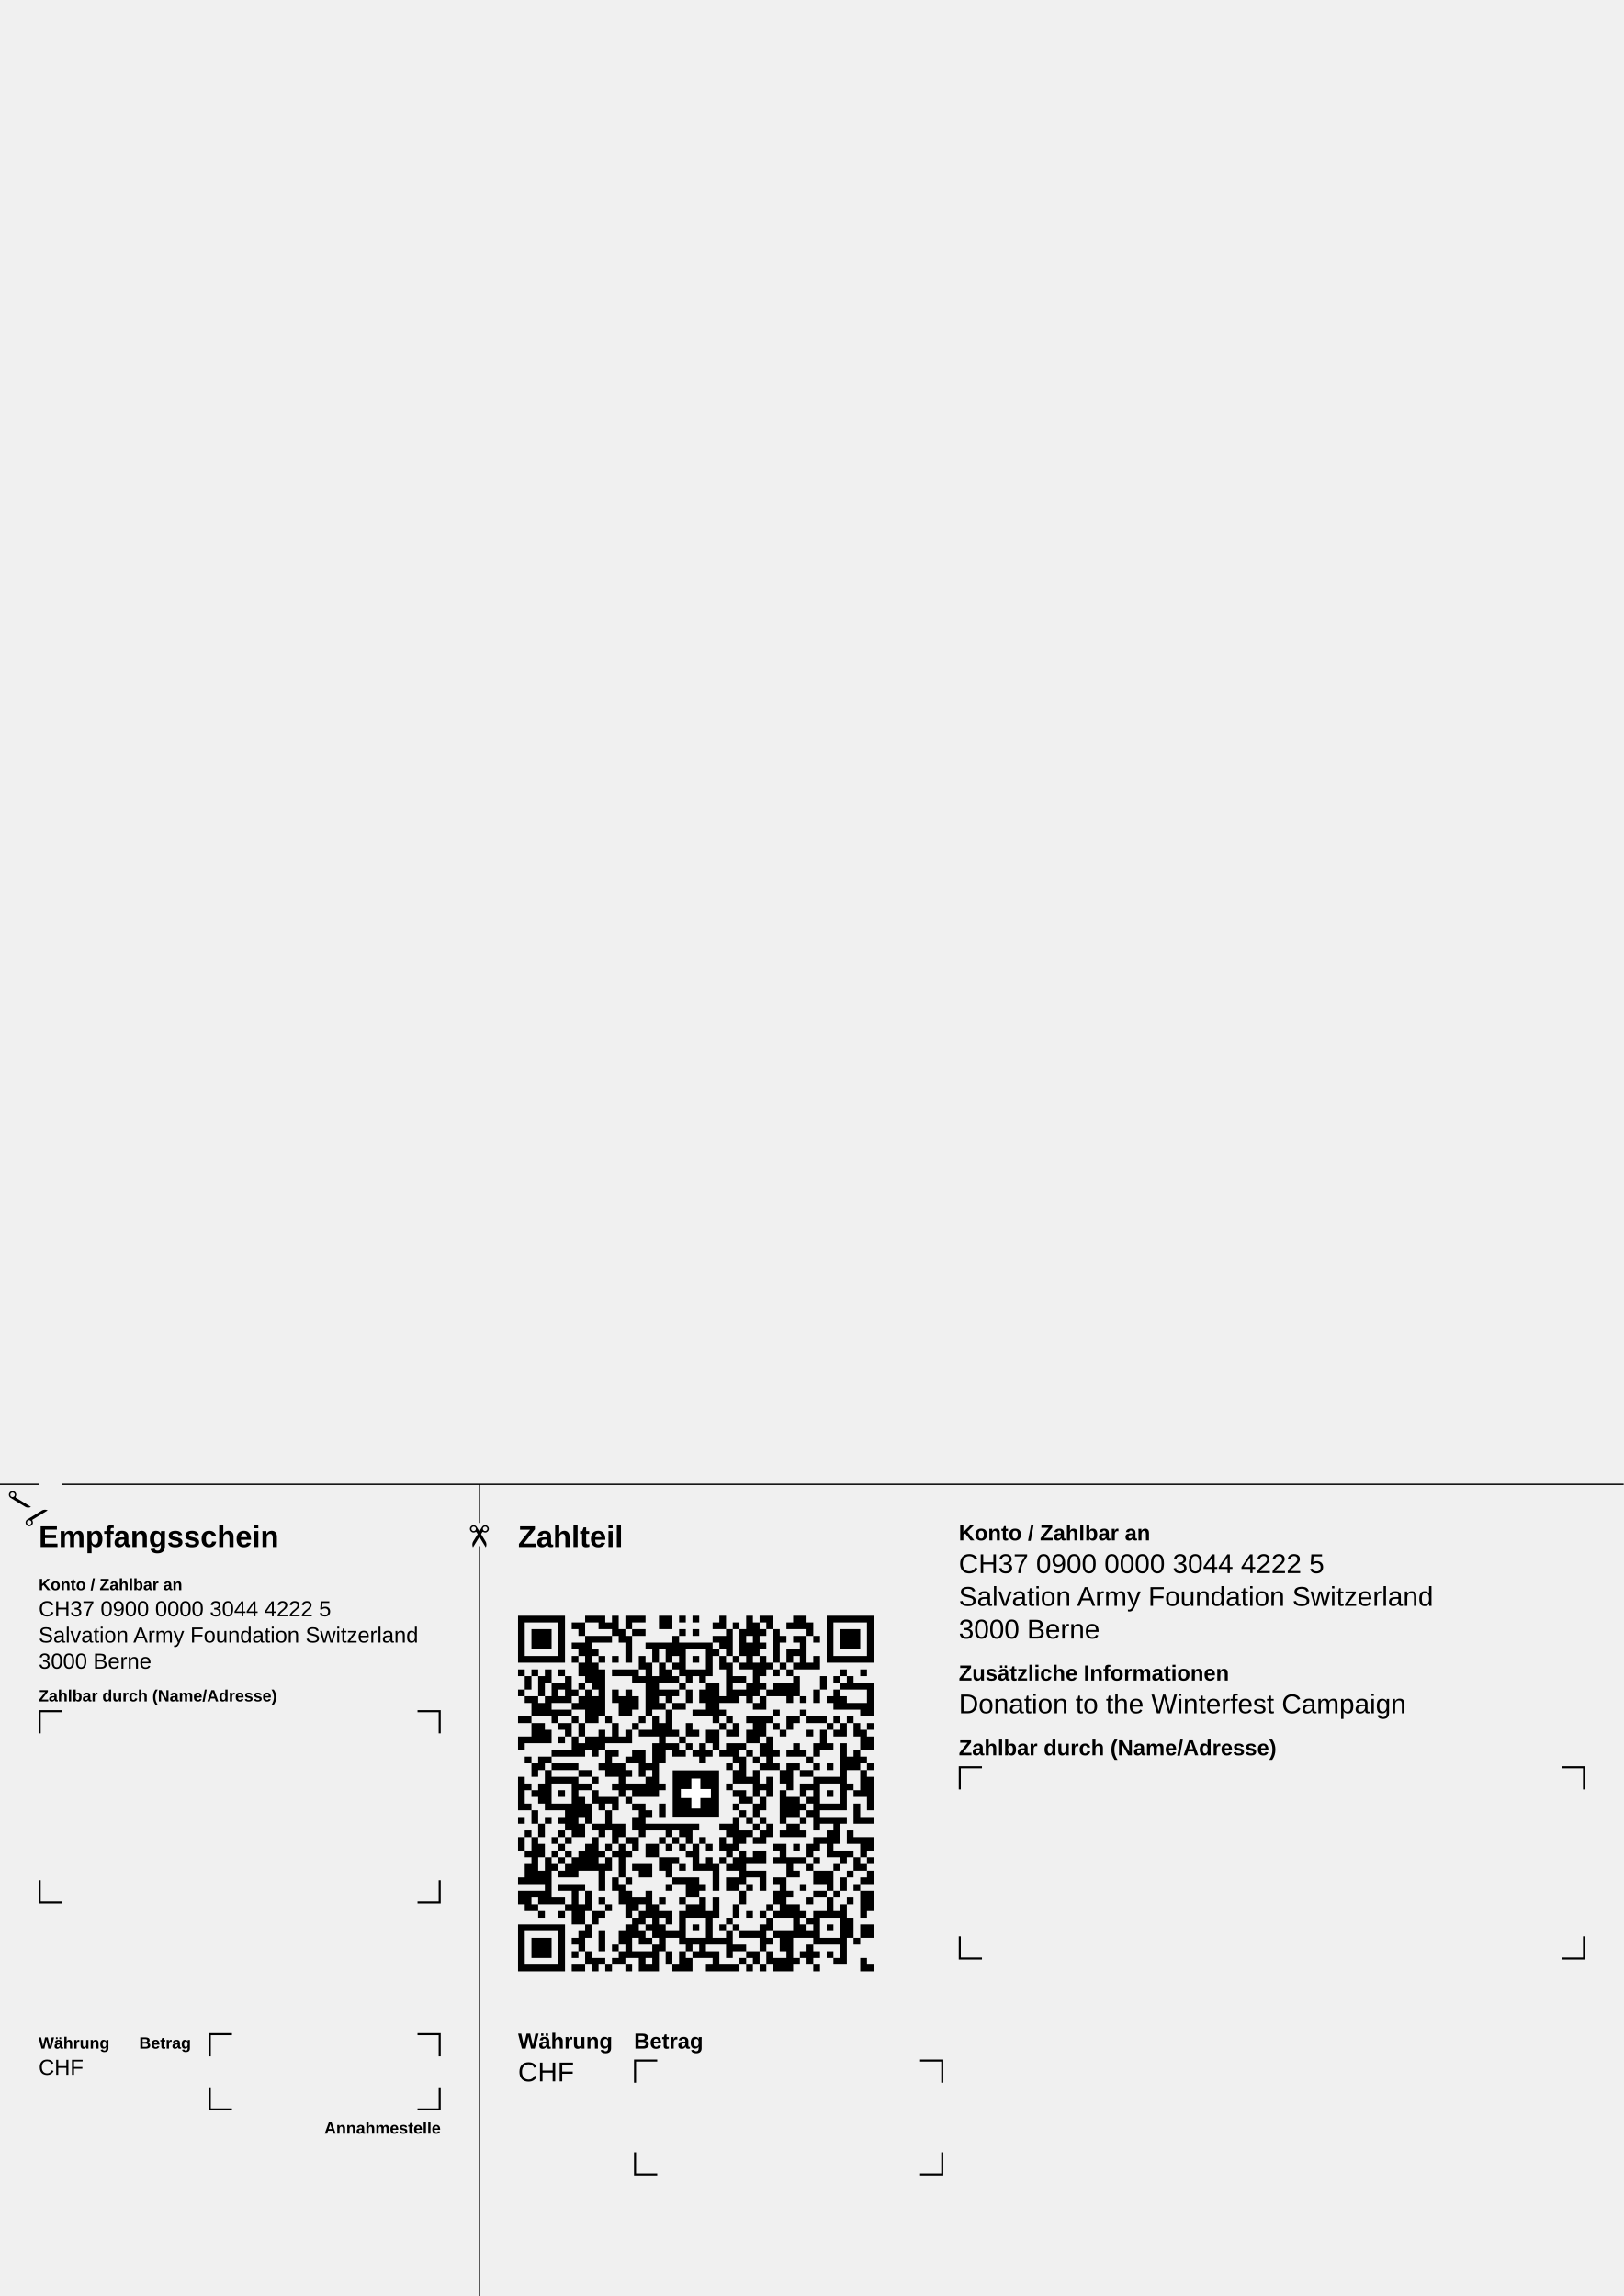
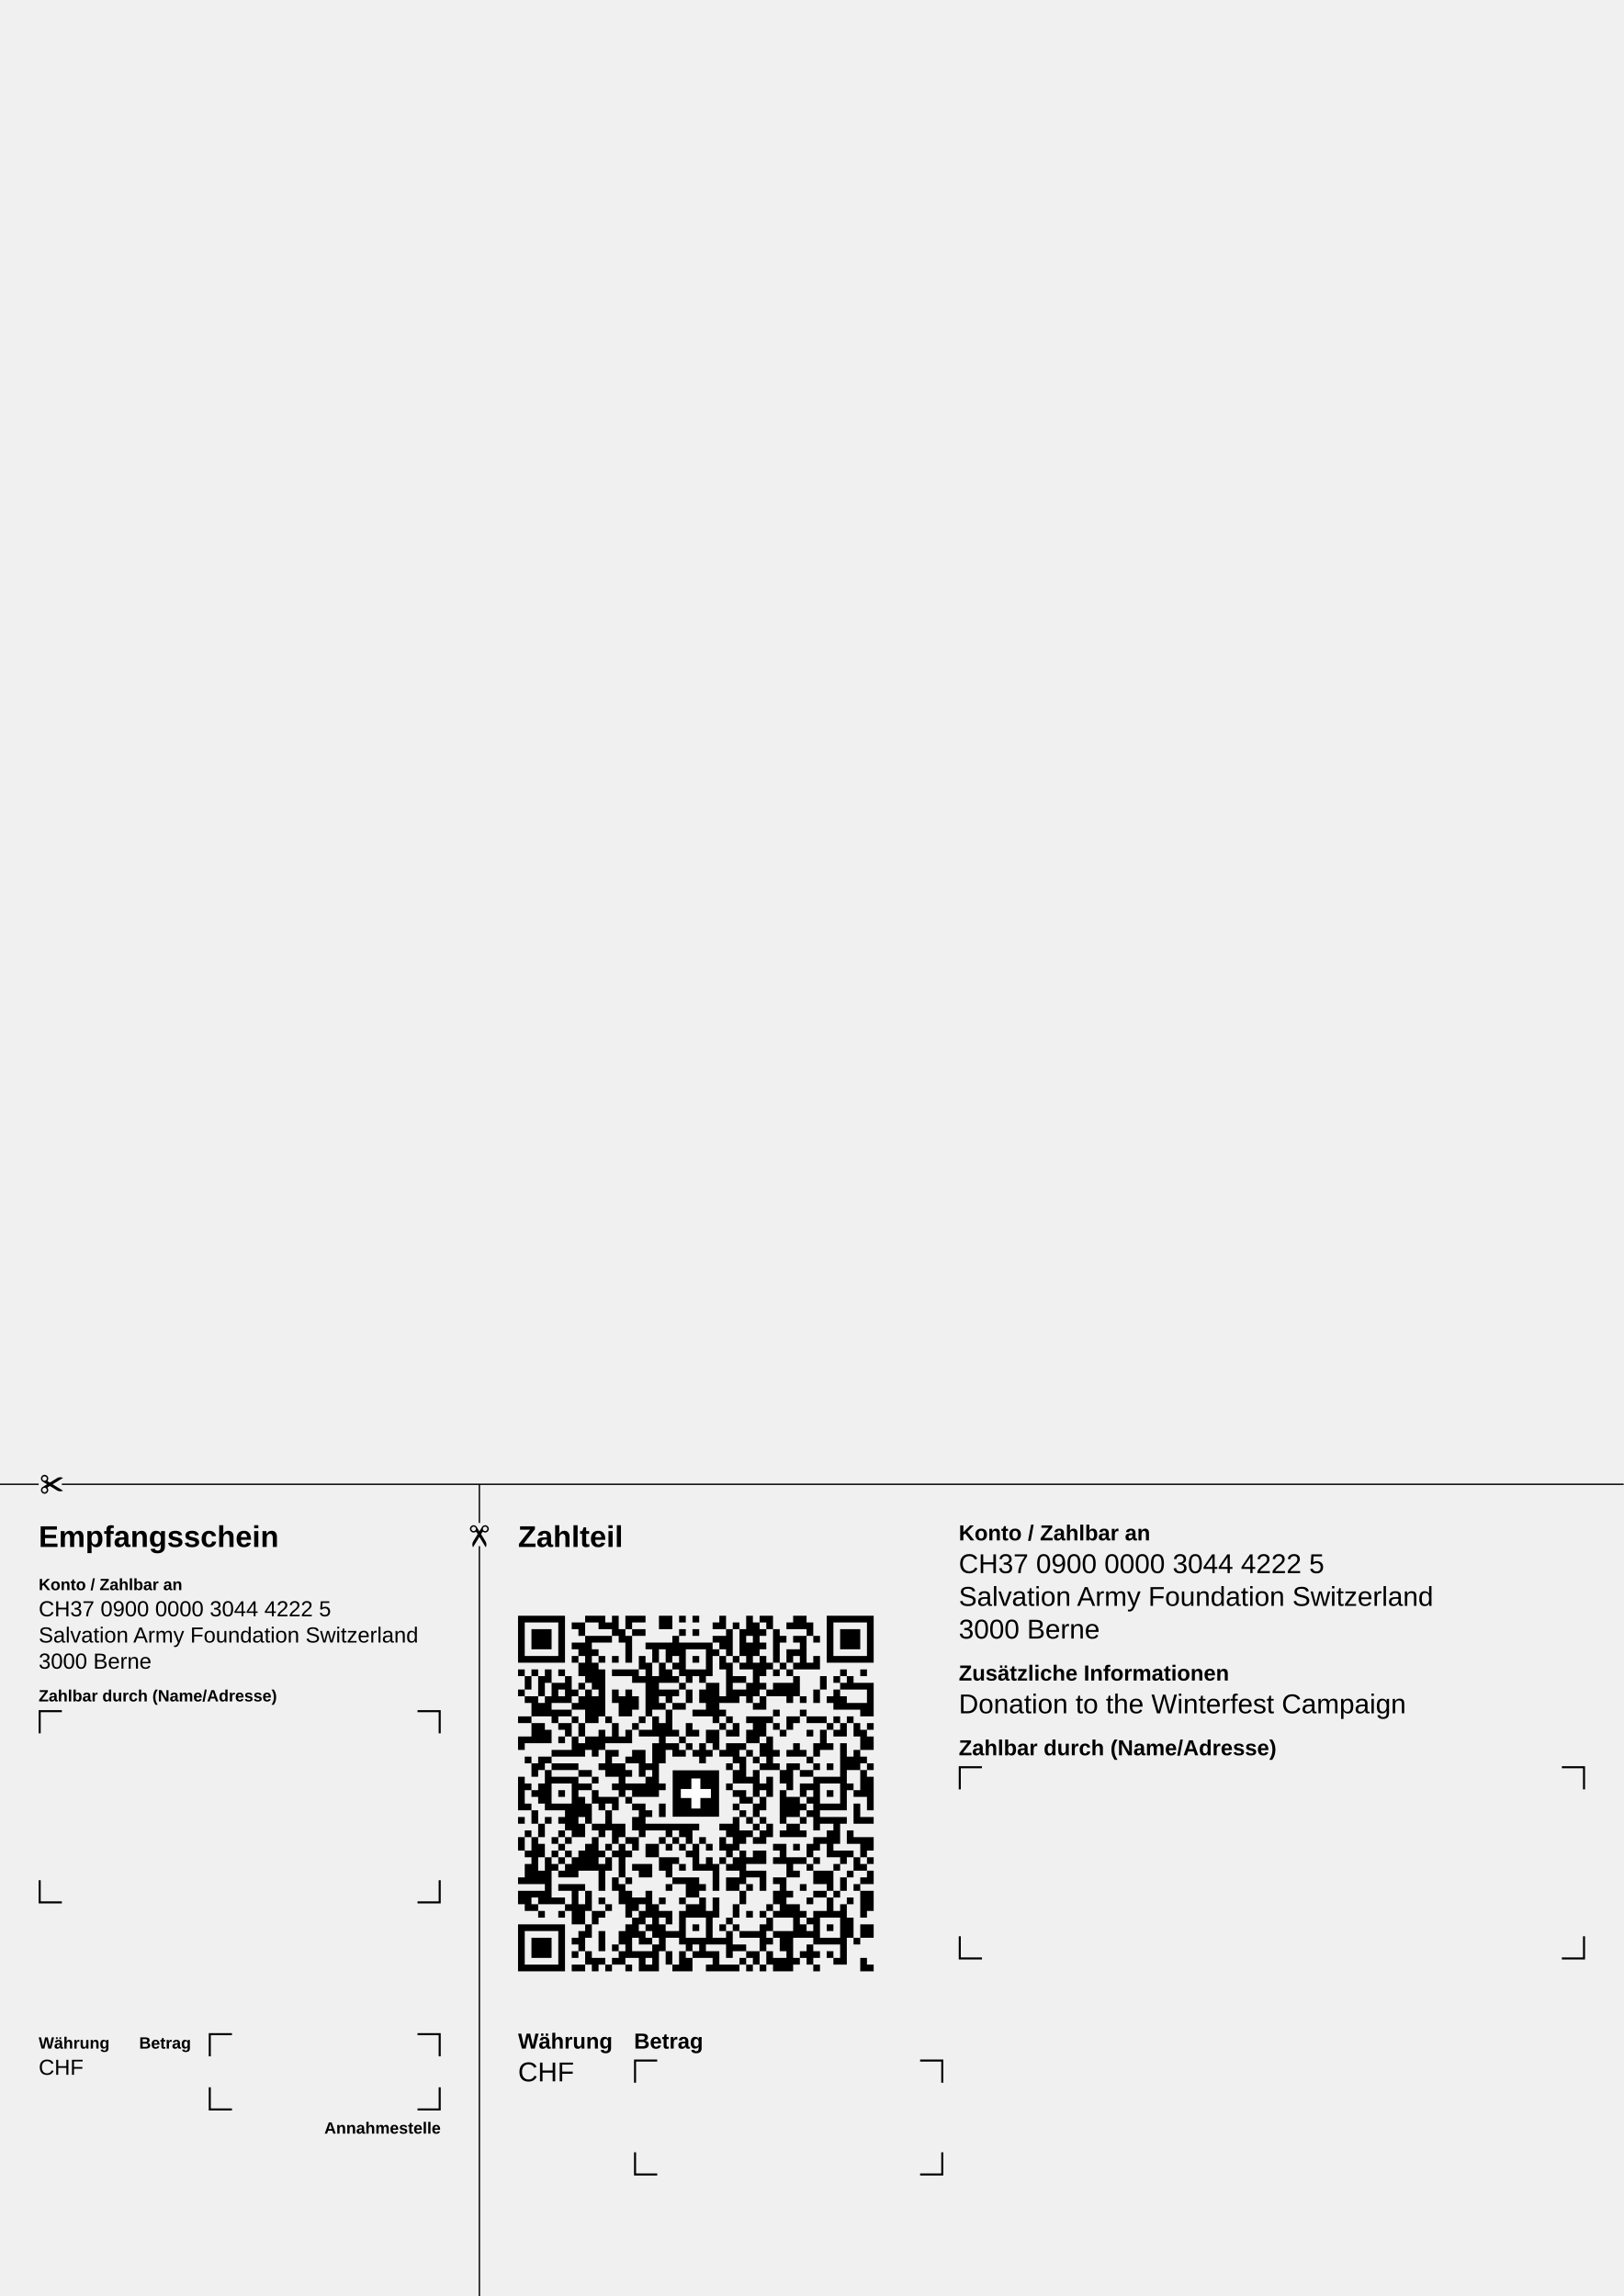
<svg xmlns="http://www.w3.org/2000/svg" width="210mm" height="297mm" version="1.1" viewBox="0 0 595.276 841.89">
  <g font-family="Liberation Sans, Arial, Helvetica" transform="translate(0 841.89)">
    <g transform="translate(189.921 -119.055) scale(2.46)">
      <path d="M0,-53h7v1h-7zm10,0h3v1h-3zm4,0h1v3h-1zm2,0h3v1h-3zm5,0h2v2h-2zm3,0h1v1h-1z m2,0h1v1h-1zm4,0h1v2h-1zm4,0h1v3h-1zm2,0h2v1h-2zm5,0h2v2h-2zm5,0h7v1h-7z m-46,1h1v6h-1zm6,0h1v6h-1zm2,0h2v1h-2zm4,0h2v1h-2zm4,0h1v1h-1zm13,0h1v1h-1z m3,0h1v1h-1zm3,0h1v5h-1zm2,0h1v1h-1zm3,0h1v1h-1zm3,0h1v2h-1zm3,0h1v6h-1z m6,0h1v6h-1zm-50,1h3v3h-3zm7,0h1v1h-1zm6,0h1v2h-1zm2,0h2v1h-2zm7,0h1v1h-1z m2,0h1v1h-1zm5,0h1v4h-1zm2,0h1v4h-1zm3,0h1v1h-1zm2,0h1v5h-1zm10,0h3v3h-3z m-38,1h1v7h-1zm1,0h3v1h-3zm5,0h1v4h-1zm7,0h1v3h-1zm6,0h2v1h-2zm10,0h1v1h-1z m2,0h2v1h-2zm3,0h1v1h-1zm-36,1h2v1h-2zm11,0h4v1h-4zm5,0h5v1h-5zm6,0h1v1h-1z m4,0h1v4h-1zm2,0h1v1h-1zm6,0h1v4h-1zm-33,1h1v1h-1zm2,0h1v1h-1zm9,0h1v2h-1z m2,0h1v2h-1zm2,0h1v4h-1zm4,0h1v4h-1zm1,0h1v1h-1zm11,0h2v1h-2zm-39,1h5v1h-5z m7,0h1v1h-1zm4,0h1v1h-1zm2,0h1v1h-1zm4,0h1v2h-1zm8,0h1v1h-1zm4,0h1v2h-1z m2,0h1v1h-1zm4,0h1v3h-1zm4,0h1v1h-1zm4,0h1v2h-1zm3,0h5v1h-5zm-38,1h1v2h-1z m2,0h1v4h-1zm8,0h1v8h-1zm2,0h1v3h-1zm2,0h1v1h-1zm8,0h1v6h-1zm2,0h1v1h-1z m2,0h1v5h-1zm2,0h1v1h-1zm2,0h1v1h-1zm2,0h1v1h-1zm2,0h1v1h-1zm-43,1h1v1h-1z m2,0h1v1h-1zm2,0h1v2h-1zm2,0h1v1h-1zm6,0h1v7h-1zm2,0h4v1h-4zm8,0h1v2h-1z m3,0h3v1h-3zm13,0h1v1h-1zm2,0h1v1h-1zm8,0h1v1h-1zm3,0h1v1h-1zm-50,1h1v2h-1z m2,0h1v3h-1zm4,0h1v4h-1zm10,0h2v1h-2zm3,0h1v5h-1zm3,0h1v1h-1zm2,0h1v1h-1z m2,0h1v1h-1zm5,0h2v1h-2zm9,0h1v3h-1zm4,0h1v2h-1zm2,0h1v1h-1zm2,0h1v2h-1z m-44,1h1v3h-1zm1,0h1v1h-1zm3,0h1v1h-1zm15,0h1v1h-1zm4,0h2v5h-2zm6,0h1v3h-1z m2,0h1v1h-1zm2,0h3v2h-3zm10,0h1v1h-1zm2,0h3v1h-3zm-50,1h1v1h-1zm8,0h1v1h-1z m2,0h1v5h-1zm4,0h1v2h-1zm2,0h1v4h-1zm5,0h3v1h-3zm4,0h1v2h-1zm2,0h1v2h-1z m5,0h2v1h-2zm5,0h1v1h-1zm7,0h1v2h-1zm3,0h1v3h-1zm5,0h1v4h-1zm-51,1h2v1h-2z m3,0h1v3h-1zm2,0h1v1h-1zm3,0h1v2h-1zm2,0h1v4h-1zm4,0h1v3h-1zm2,0h1v2h-1z m5,0h1v1h-1zm8,0h1v1h-1zm2,0h1v1h-1zm4,0h1v2h-1zm4,0h1v1h-1zm2,0h1v1h-1z m4,0h1v1h-1zm2,0h1v2h-1zm-46,1h2v2h-2zm6,0h1v1h-1zm13,0h1v1h-1zm2,0h2v1h-2z m12,0h1v1h-1zm14,0h3v1h-3zm-44,1h3v1h-3zm17,0h1v4h-1zm4,0h2v1h-2zm4,0h1v1h-1z m8,0h1v1h-1zm4,0h1v1h-1zm9,0h1v1h-1zm-51,1h2v1h-2zm5,0h1v1h-1zm3,0h1v1h-1z m5,0h1v1h-1zm5,0h1v1h-1zm2,0h1v3h-1zm9,0h1v1h-1zm2,0h1v1h-1zm3,0h4v1h-4z m6,0h2v1h-2zm3,0h3v1h-3zm4,0h1v1h-1zm2,0h1v1h-1zm-47,1h2v3h-2zm4,0h2v1h-2z m3,0h1v2h-1zm5,0h1v3h-1zm3,0h1v1h-1zm4,0h1v6h-1zm4,0h1v2h-1zm5,0h1v1h-1z m2,0h1v2h-1zm3,0h2v2h-2zm3,0h1v1h-1zm2,0h1v1h-1zm6,0h1v1h-1zm2,0h1v2h-1z m2,0h1v2h-1zm2,0h1v1h-1zm-48,1h1v2h-1zm3,0h1v1h-1zm5,0h1v3h-1zm4,0h1v2h-1z m2,0h2v1h-2zm5,0h1v1h-1zm3,0h1v1h-1zm2,0h2v2h-2zm3,0h1v1h-1zm3,0h1v2h-1z m5,0h1v1h-1zm4,0h1v1h-1zm2,0h1v3h-1zm2,0h1v1h-1zm4,0h1v3h-1zm-51,1h2v1h-2z m6,0h1v1h-1zm2,0h1v3h-1zm2,0h2v2h-2zm3,0h1v1h-1zm2,0h1v1h-1zm9,0h1v1h-1z m11,0h1v1h-1zm2,0h1v5h-1zm15,0h1v2h-1zm-52,1h1v1h-1zm9,0h1v2h-1zm11,0h1v8h-1z m2,0h2v1h-2zm3,0h1v1h-1zm2,0h1v3h-1zm2,0h1v1h-1zm2,0h2v2h-2zm2,0h1v1h-1z m3,0h1v2h-1zm5,0h1v2h-1zm3,0h1v2h-1zm2,0h1v1h-1zm2,0h1v10h-1zm-43,1h3v1h-3z m6,0h1v1h-1zm2,0h1v4h-1zm1,0h1v1h-1zm3,0h2v2h-2zm6,0h2v1h-2zm3,0h1v1h-1z m2,0h1v1h-1zm2,0h1v1h-1zm4,0h1v1h-1zm4,0h1v1h-1zm2,0h1v1h-1zm2,0h1v1h-1z m8,0h1v3h-1zm-49,1h1v1h-1zm2,0h2v1h-2zm13,0h1v1h-1zm16,0h2v1h-2zm3,0h1v1h-1z m8,0h1v1h-1zm6,0h1v2h-1zm2,0h1v1h-1zm-49,1h2v1h-2zm3,0h4v1h-4zm7,0h1v1h-1z m2,0h2v2h-2zm4,0h2v1h-2zm13,0h1v1h-1zm2,0h1v3h-1zm3,0h1v1h-1zm2,0h1v1h-1z m2,0h1v4h-1zm1,0h1v1h-1zm3,0h1v1h-1zm2,0h1v1h-1zm6,0h1v1h-1zm-50,1h1v1h-1z m2,0h1v6h-1zm5,0h2v1h-2zm7,0h1v1h-1zm2,0h1v1h-1zm14,0h1v2h-1zm3,0h1v4h-1z m4,0h1v2h-1zm3,0h2v1h-2zm9,0h1v4h-1zm-51,1h1v5h-1zm5,0h4v1h-4zm6,0h1v1h-1z m4,0h1v3h-1zm4,0h1v3h-1zm15,0h1v1h-1zm3,0h1v3h-1zm7,0h1v8h-1zm1,0h3v1h-3z m7,0h1v5h-1zm-51,1h1v1h-1zm2,0h1v3h-1zm5,0h1v8h-1zm1,0h2v1h-2zm5,0h1v1h-1z m2,0h3v1h-3zm5,0h1v1h-1zm10,0h1v1h-1zm5,0h1v1h-1zm6,0h2v1h-2zm7,0h1v1h-1z m-47,1h1v1h-1zm4,0h1v1h-1zm5,0h1v2h-1zm6,0h2v1h-2zm15,0h2v1h-2zm7,0h1v5h-1z m3,0h1v1h-1zm4,0h1v1h-1zm4,0h1v1h-1zm-41,1h1v3h-1zm3,0h3v1h-3zm4,0h1v1h-1z m17,0h2v1h-2zm3,0h1v2h-1zm4,0h2v3h-2zm3,0h1v1h-1zm-42,1h1v1h-1zm4,0h3v1h-3z m5,0h1v3h-1zm2,0h1v1h-1zm2,0h1v1h-1zm3,0h2v1h-2zm4,0h1v2h-1zm11,0h1v1h-1z m3,0h1v2h-1zm7,0h1v1h-1zm3,0h3v1h-3zm5,0h1v3h-1zm-48,1h1v2h-1zm5,0h1v3h-1z m6,0h1v3h-1zm5,0h1v4h-1zm1,0h1v1h-1zm14,0h1v1h-1zm10,0h1v1h-1zm-43,1h1v1h-1z m4,0h1v1h-1zm2,0h1v1h-1zm11,0h1v2h-1zm15,0h1v5h-1zm2,0h1v1h-1zm2,0h1v1h-1z m6,0h1v1h-1zm3,0h4v1h-4zm6,0h2v1h-2zm-48,1h1v2h-1zm6,0h1v2h-1zm2,0h2v1h-2z m3,0h2v2h-2zm5,0h8v1h-8zm11,0h2v1h-2zm5,0h1v1h-1zm2,0h1v2h-1zm3,0h2v2h-2z m7,0h1v3h-1zm-46,1h1v1h-1zm5,0h1v1h-1zm6,0h1v1h-1zm10,0h1v1h-1zm2,0h2v1h-2z m7,0h1v1h-1zm2,0h2v1h-2zm3,0h1v2h-1zm3,0h1v1h-1zm3,0h1v1h-1zm4,0h1v4h-1z m3,0h1v2h-1zm-49,1h1v2h-1zm2,0h1v7h-1zm3,0h1v1h-1zm2,0h1v1h-1zm4,0h1v5h-1z m3,0h1v1h-1zm2,0h2v1h-2zm5,0h1v1h-1zm2,0h1v1h-1zm2,0h1v1h-1zm2,0h1v1h-1z m3,0h1v2h-1zm3,0h1v1h-1zm2,0h1v1h-1zm9,0h2v1h-2zm6,0h3v1h-3zm-47,1h1v2h-1z m3,0h1v1h-1zm4,0h1v4h-1zm3,0h1v1h-1zm2,0h1v5h-1zm2,0h1v1h-1zm2,0h2v2h-2z m3,0h1v1h-1zm2,0h1v1h-1zm2,0h1v4h-1zm2,0h1v1h-1zm3,0h1v2h-1zm7,0h2v1h-2z m3,0h1v1h-1zm2,0h2v1h-2zm8,0h2v1h-2zm-50,1h1v1h-1zm4,0h1v1h-1zm2,0h1v1h-1z m2,0h1v3h-1zm3,0h1v1h-1zm2,0h1v1h-1zm2,0h1v1h-1zm9,0h1v1h-1zm8,0h1v5h-1z m2,0h2v2h-2zm4,0h1v2h-1zm4,0h1v1h-1zm4,0h3v1h-3zm4,0h1v1h-1zm-47,1h1v7h-1z m2,0h1v1h-1zm2,0h1v3h-1zm5,0h1v2h-1zm8,0h2v2h-2zm2,0h1v1h-1zm5,0h1v2h-1z m2,0h1v1h-1zm2,0h1v2h-1zm2,0h1v1h-1zm4,0h1v1h-1zm2,0h3v1h-3zm4,0h1v1h-1z m4,0h1v1h-1zm2,0h1v2h-1zm2,0h1v1h-1zm-51,1h1v3h-1zm4,0h1v1h-1zm2,0h1v2h-1z m5,0h1v4h-1zm5,0h3v1h-3zm7,0h1v1h-1zm3,0h1v1h-1zm2,0h1v4h-1zm2,0h1v1h-1z m9,0h1v2h-1zm3,0h1v1h-1zm4,0h1v1h-1zm4,0h1v1h-1zm-48,1h1v2h-1zm3,0h1v1h-1z m12,0h2v1h-2zm4,0h1v1h-1zm12,0h3v1h-3zm7,0h1v1h-1zm3,0h3v2h-3zm5,0h1v1h-1z m3,0h1v2h-1zm-52,1h1v1h-1zm14,0h1v2h-1zm2,0h1v1h-1zm7,0h4v1h-4zm8,0h2v2h-2z m5,0h1v2h-1zm2,0h2v1h-2zm10,0h1v2h-1zm3,0h1v1h-1zm-45,1h4v1h-4zm9,0h1v3h-1z m7,0h1v1h-1zm3,0h2v2h-2zm2,0h1v1h-1zm7,0h1v1h-1zm5,0h1v5h-1zm3,0h1v1h-1z m4,0h1v1h-1zm4,0h1v1h-1zm-50,1h4v1h-4zm8,0h1v5h-1zm2,0h1v3h-1zm6,0h1v4h-1z m3,0h1v4h-1zm14,0h1v2h-1zm5,0h1v2h-1zm2,0h1v1h-1zm4,0h2v1h-2zm3,0h1v1h-1z m4,0h2v3h-2zm-51,1h2v1h-2zm3,0h1v1h-1zm2,0h2v1h-2zm7,0h1v1h-1zm5,0h2v1h-2z m4,0h1v1h-1zm3,0h1v1h-1zm3,0h1v3h-1zm2,0h1v3h-1zm14,0h1v1h-1zm3,0h1v3h-1z m3,0h1v1h-1zm-48,1h2v1h-2zm6,0h1v1h-1zm2,0h1v3h-1zm4,0h1v1h-1zm4,0h1v1h-1z m3,0h1v5h-1zm5,0h2v2h-2zm7,0h1v2h-1zm5,0h1v1h-1zm3,0h2v2h-2zm8,0h1v9h-1z m-45,1h1v1h-1zm3,0h1v1h-1zm5,0h2v1h-2zm7,0h1v2h-1zm3,0h2v1h-2zm3,0h1v5h-1z m4,0h1v5h-1zm6,0h1v1h-1zm2,0h1v1h-1zm2,0h1v1h-1zm4,0h1v1h-1zm2,0h1v5h-1z m1,0h1v1h-1zm2,0h1v1h-1zm4,0h1v1h-1zm-40,1h1v1h-1zm6,0h1v3h-1zm5,0h1v1h-1z m9,0h1v1h-1zm6,0h1v2h-1zm4,0h1v3h-1zm2,0h1v1h-1zm6,0h1v3h-1zm-49,1h7v1h-7z m10,0h1v2h-1zm6,0h1v5h-1zm3,0h1v1h-1zm2,0h1v4h-1zm5,0h1v1h-1zm4,0h1v1h-1z m2,0h1v1h-1zm4,0h1v4h-1zm6,0h1v2h-1zm4,0h1v1h-1zm5,0h2v2h-2zm-51,1h1v6h-1z m6,0h1v6h-1zm3,0h1v3h-1zm3,0h1v3h-1zm3,0h1v2h-1zm3,0h1v2h-1zm4,0h2v1h-2z m9,0h1v4h-1zm2,0h3v1h-3zm5,0h3v1h-3zm5,0h1v1h-1zm-41,1h3v3h-3zm6,0h1v1h-1z m11,0h1v1h-1zm6,0h3v1h-3zm4,0h2v1h-2zm8,0h1v1h-1zm2,0h2v2h-2zm6,0h3v1h-3z m5,0h1v1h-1zm-36,1h1v1h-1zm6,0h1v4h-1zm5,0h1v1h-1zm2,0h1v2h-1zm5,0h2v1h-2z m11,0h1v3h-1zm-35,1h1v1h-1zm2,0h1v2h-1zm5,0h1v2h-1zm2,0h3v1h-3zm5,0h1v2h-1z m2,0h1v3h-1zm2,0h1v1h-1zm2,0h2v1h-2zm6,0h2v1h-2zm3,0h1v2h-1zm3,0h1v3h-1z m2,0h1v1h-1zm2,0h1v1h-1zm2,0h1v1h-1zm-35,1h2v1h-2zm3,0h1v1h-1zm4,0h1v2h-1z m7,0h1v2h-1zm4,0h1v2h-1zm4,0h1v1h-1zm2,0h1v1h-1zm3,0h2v2h-2zm3,0h1v1h-1z m6,0h1v1h-1zm4,0h1v2h-1zm-50,1h5v1h-5zm7,0h2v1h-2zm3,0h1v1h-1zm2,0h1v1h-1z m3,0h1v1h-1zm3,0h1v1h-1zm4,0h1v1h-1zm5,0h1v1h-1zm2,0h3v1h-3zm4,0h1v1h-1z m2,0h1v1h-1zm8,0h1v1h-1zm8,0h1v1h-1z" fill="#000000" />
    </g>
    <g transform="translate(189.921 -119.055)">
      <path d="M56.693,-73.701h17.008v17.008h-17.008z" fill="#000000" />
      <path d="M63.543,-70.709h3.307v11.024h-3.307zm-3.858,3.858h11.024v3.307h-11.024z" fill="#FFFFFF" />
    </g>
    <g transform="translate(189.921 0)">
      <text x="0" y="-274.665" font-size="11" font-weight="bold">Zahlteil</text>
      <text x="0" y="-90.709" font-size="8" font-weight="bold">Währung</text>
      <text x="0" y="-78.709" font-size="10">CHF</text>
    </g>
    <g transform="translate(232.441 0)">
      <text x="0" y="-90.709" font-size="8" font-weight="bold">Betrag</text>
      <path d="M0.375,-52.693l0,8.129l8.129,0m96.378,0l8.129,0l0,-8.129m0,-25.512l0,-8.129l-8.129,0m-96.378,0l-8.129,0l0,8.129" stroke="#000000" stroke-width="0.75" fill="none" />
    </g>
    <g transform="translate(351.496 0)">
      <text x="0" y="-277.065" font-size="8" font-weight="bold">Konto / Zahlbar an</text>
      <text x="0" y="-265.065" font-size="10">CH37 0900 0000 3044 4222 5</text>
      <text x="0" y="-253.065" font-size="10">Salvation Army Foundation Switzerland</text>
      <text x="0" y="-241.065" font-size="10">3000 Berne</text>
      <text x="0" y="-225.665" font-size="8" font-weight="bold">Zusätzliche Informationen</text>
      <text x="0" y="-213.665" font-size="10">Donation to the Winterfest Campaign</text>
      <text x="0" y="-198.265" font-size="8" font-weight="bold">Zahlbar durch (Name/Adresse)</text>
      <path d="M0.375,-131.902l0,8.129l8.129,0m212.598,0l8.129,0l0,-8.129m0,-53.858l0,-8.129l-8.129,0m-212.598,0l-8.129,0l0,8.129" stroke="#000000" stroke-width="0.75" fill="none" />
    </g>
    <g transform="translate(14.173 0)">
      <text x="0" y="-274.665" font-size="11" font-weight="bold">Empfangsschein</text>
      <text x="0" y="-258.822" font-size="6" font-weight="bold">Konto / Zahlbar an</text>
      <text x="0" y="-249.222" font-size="8">CH37 0900 0000 3044 4222 5</text>
      <text x="0" y="-239.622" font-size="8">Salvation Army Foundation Switzerland</text>
      <text x="0" y="-230.022" font-size="8">3000 Berne</text>
      <text x="0" y="-218.022" font-size="6" font-weight="bold">Zahlbar durch (Name/Adresse)</text>
      <path d="M0.375,-152.46l0,8.129l8.129,0m130.394,0l8.129,0l0,-8.129m0,-53.858l0,-8.129l-8.129,0m-130.394,0l-8.129,0l0,8.129" stroke="#000000" stroke-width="0.75" fill="none" />
      <text x="0" y="-90.709" font-size="6" font-weight="bold">Währung</text>
      <text x="0" y="-81.109" font-size="8">CHF</text>
    </g>
    <g transform="translate(51.024 0)">
      <text x="0" y="-90.709" font-size="6" font-weight="bold">Betrag</text>
    </g>
    <path d="M76.91,-76.535l0,8.129l8.129,0m68.031,0l8.129,0l0,-8.129m0,-11.339l0,-8.129l-8.129,0m-68.031,0l-8.129,0l0,8.129" stroke="#000000" stroke-width="0.75" fill="none" />
    <text x="118.897" y="-59.528" font-size="6" font-weight="bold">Annahmestelle</text>
    <path d="M175.748,0l0,-274.961m0,-8.504l0,-14.173m-175.748,0l14.173,0m8.504,0l572.598,0" stroke="#000000" stroke-width="0.5" fill="none" />
    <g transform="translate(172.687 -274.535) scale(0.006)">
      <path d="M131.754,-359.388c-33.041,54.539,-52.384,110.154,-52.384,192.144c0,62.702,15.27,120.654,41.122,167.596l567.598,-926.232c10.25,-16.724,34.279,-23.091,63.969,-5.805c33.06,19.242,71.495,30.268,112.507,30.268 c123.676,0,223.937,-100.261,223.937,-223.937c0,-123.676,-100.261,-223.937,-223.937,-223.937c-76.348,0,-143.773,38.208,-184.195,96.548l-548.617,893.353zm728.561,-904.861c75.929,0,137.48,61.551,137.48,137.48 c0,75.929,-61.551,137.48,-137.48,137.48c-75.929,0,-137.48,-61.551,-137.48,-137.48c0,-75.929,61.551,-137.48,137.48,-137.48z" fill="#000000" />
    </g>
    <g transform="translate(178.809 -274.535) scale(-0.006 0.006)">
      <path d="M131.754,-359.388c-33.041,54.539,-52.384,110.154,-52.384,192.144c0,62.702,15.27,120.654,41.122,167.596l567.598,-926.232c10.25,-16.724,34.279,-23.091,63.969,-5.805c33.06,19.242,71.495,30.268,112.507,30.268 c123.676,0,223.937,-100.261,223.937,-223.937c0,-123.676,-100.261,-223.937,-223.937,-223.937c-76.348,0,-143.773,38.208,-184.195,96.548l-548.617,893.353zm728.561,-904.861c75.929,0,137.48,61.551,137.48,137.48 c0,75.929,-61.551,137.48,-137.48,137.48c-75.929,0,-137.48,-61.551,-137.48,-137.48c0,-75.929,61.551,-137.48,137.48,-137.48z" fill="#000000" />
    </g>
-     <g transform="translate(11.358 -288.628) rotate(-90) scale(0.006)">
+     <g transform="translate(23.102 -294.576) rotate(-90) scale(0.006)">
      <path d="M131.754,-359.388c-33.041,54.539,-52.384,110.154,-52.384,192.144c0,62.702,15.27,120.654,41.122,167.596l567.598,-926.232c10.25,-16.724,34.279,-23.091,63.969,-5.805c33.06,19.242,71.495,30.268,112.507,30.268 c123.676,0,223.937,-100.261,223.937,-223.937c0,-123.676,-100.261,-223.937,-223.937,-223.937c-76.348,0,-143.773,38.208,-184.195,96.548l-548.617,893.353zm728.561,-904.861c75.929,0,137.48,61.551,137.48,137.48 c0,75.929,-61.551,137.48,-137.48,137.48c-75.929,0,-137.48,-61.551,-137.48,-137.48c0,-75.929,61.551,-137.48,137.48,-137.48z" fill="#000000" />
    </g>
-     <g transform="translate(17.478 -288.796) rotate(-90) scale(-0.006 0.006)">
+     <g transform="translate(23.102 -300.699) rotate(-90) scale(-0.006 0.006)">
      <path d="M131.754,-359.388c-33.041,54.539,-52.384,110.154,-52.384,192.144c0,62.702,15.27,120.654,41.122,167.596l567.598,-926.232c10.25,-16.724,34.279,-23.091,63.969,-5.805c33.06,19.242,71.495,30.268,112.507,30.268 c123.676,0,223.937,-100.261,223.937,-223.937c0,-123.676,-100.261,-223.937,-223.937,-223.937c-76.348,0,-143.773,38.208,-184.195,96.548l-548.617,893.353zm728.561,-904.861c75.929,0,137.48,61.551,137.48,137.48 c0,75.929,-61.551,137.48,-137.48,137.48c-75.929,0,-137.48,-61.551,-137.48,-137.48c0,-75.929,61.551,-137.48,137.48,-137.48z" fill="#000000" />
    </g>
  </g>
</svg>
